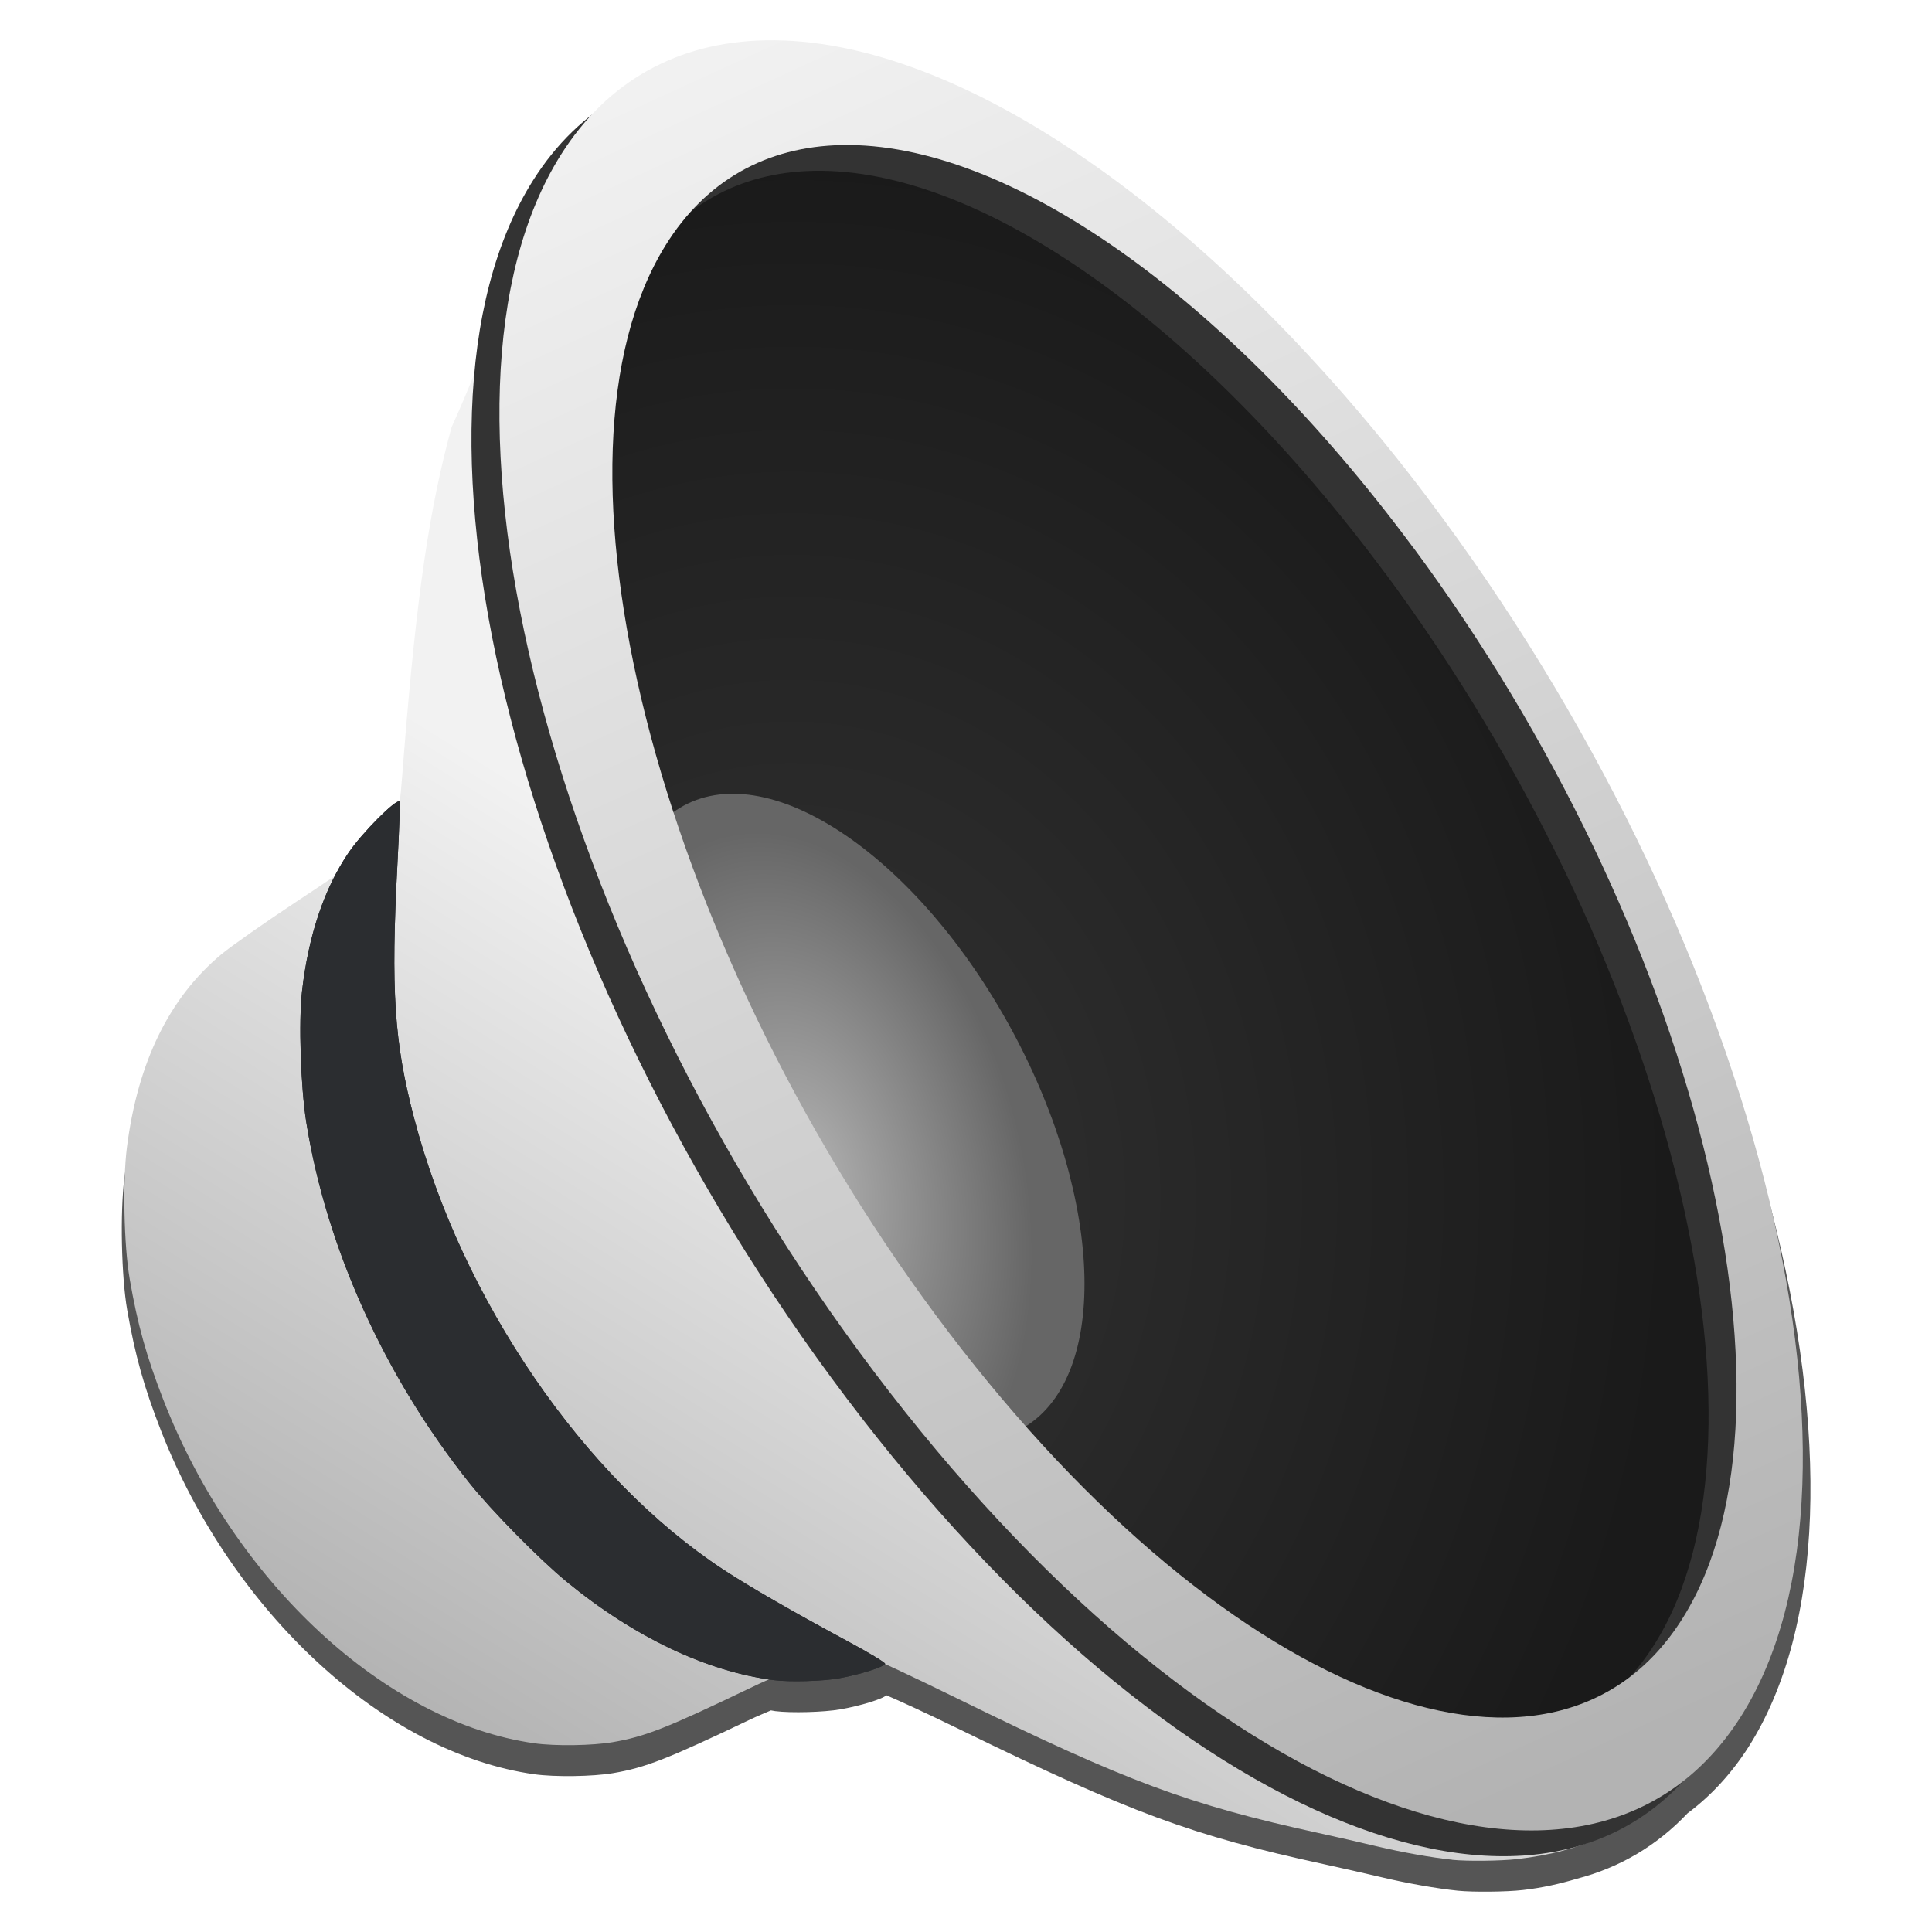
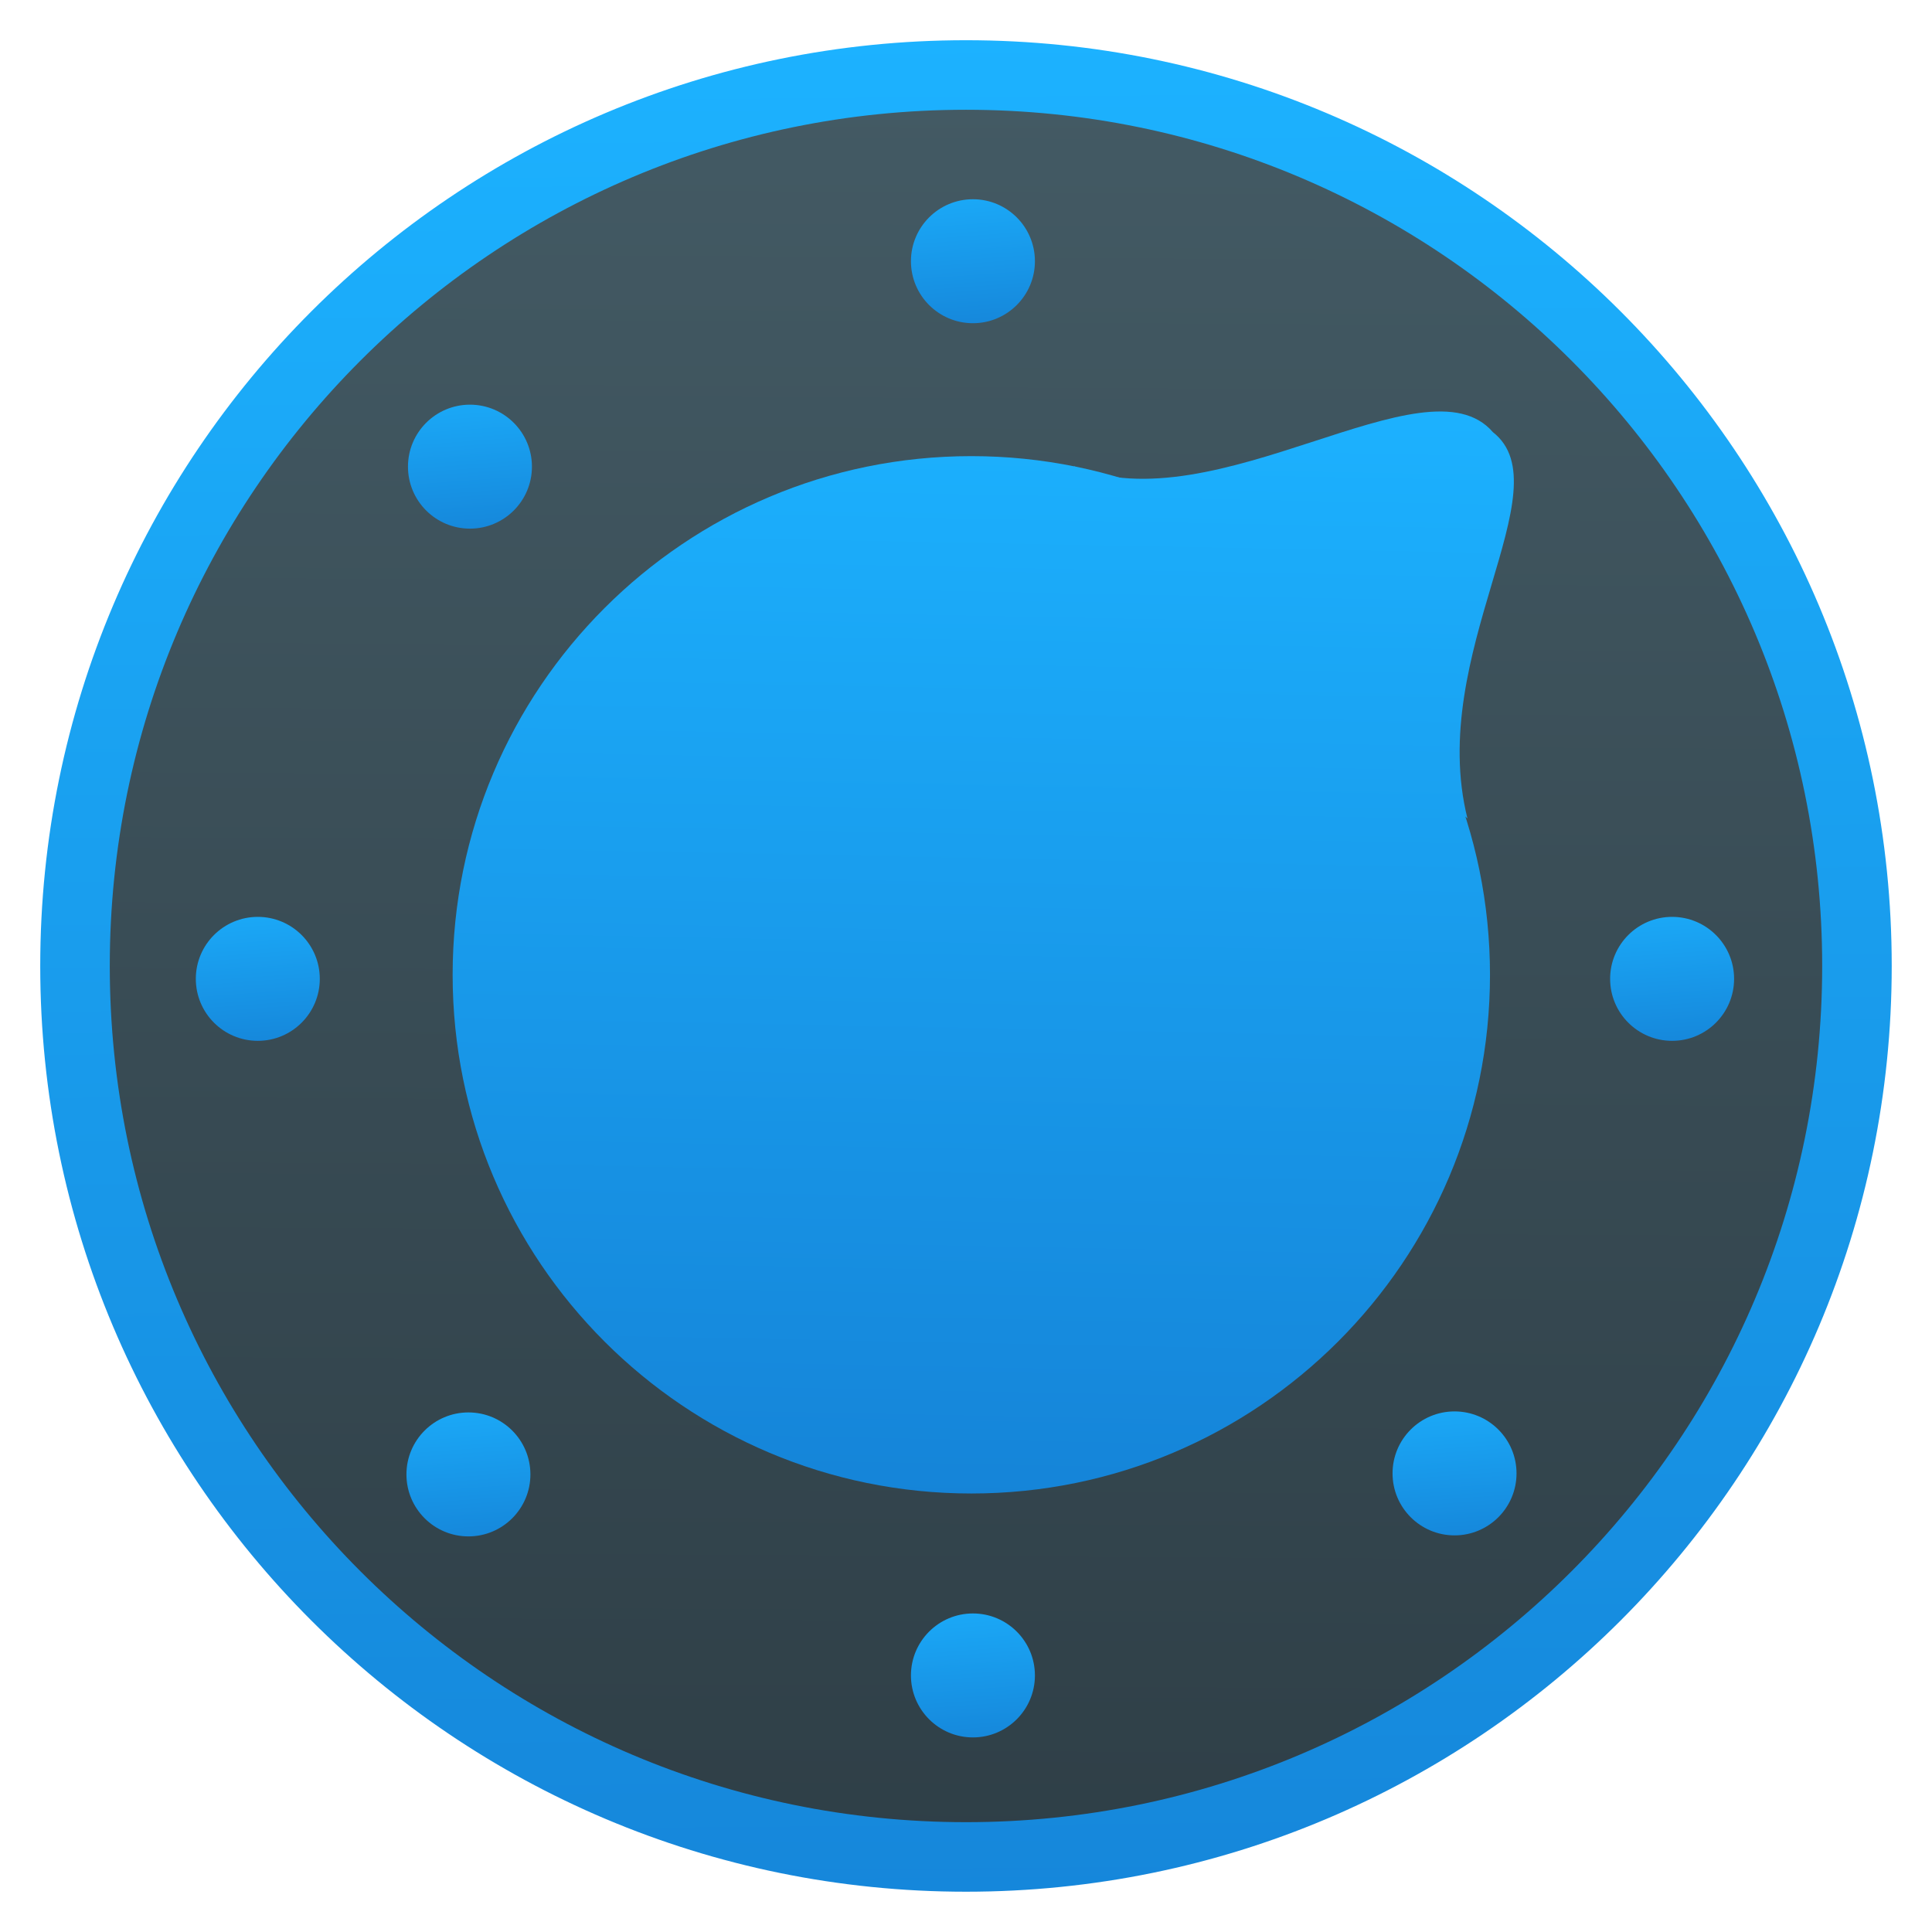
- <svg xmlns="http://www.w3.org/2000/svg" xmlns:xlink="http://www.w3.org/1999/xlink" height="48" width="48">
-   <linearGradient id="a">
-     <stop offset="0" stop-color="#b3b3b3" />
-     <stop offset="1" stop-color="#f2f2f2" />
-   </linearGradient>
-   <linearGradient id="b" gradientUnits="userSpaceOnUse" x1="369.636" x2="349.879" xlink:href="#a" y1="546.625" y2="503.542" />
-   <radialGradient id="c" cx="353.801" cy="529.053" gradientTransform="matrix(1.604561 .02635776 -.03103668 1.889398 -198.2728 -477.3202)" gradientUnits="userSpaceOnUse" r="13.382">
-     <stop offset="0" stop-color="#333" />
-     <stop offset="1" stop-color="#1a1a1a" />
-   </radialGradient>
-   <radialGradient id="d" cx="58.828" cy="634.81" gradientTransform="matrix(1.156787 .3157248 -.5112705 1.873249 315.3361 -572.538)" gradientUnits="userSpaceOnUse" r="4.42">
-     <stop offset="0" stop-color="#b3b3b3" />
-     <stop offset="1" stop-color="#666" />
-   </radialGradient>
-   <linearGradient id="e" gradientUnits="userSpaceOnUse" x1="346.321" x2="357.196" xlink:href="#a" y1="545.548" y2="528.048" />
-   <g transform="matrix(1.023174 0 0 1.023174 -341.5686 -514.0809)">
-     <path d="m352.459 504.17a24.335 11.552 59.254 0 0 -4.329 1.906 24.335 11.552 59.254 0 0 -1.354 1.494 24.335 11.552 59.254 0 0 -1.403 4.592c-.142.354-.275.71-.591 1.4-.543 1.97-.852 4.064-1.159 7.867-.052.646-.082.978-.122 1.229-.103-.044-.907.76-1.234 1.238-.113.165-.211.348-.308.531-.237.168-.456.321-.967.656-.771.507-1.594 1.081-1.829 1.275-1.276 1.056-2.045 2.619-2.311 4.691-.106.831-.073 2.383.069 3.199.192 1.102.409 1.876.821 2.93 1.734 4.428 5.433 7.832 9.064 8.342.5.07 1.414.057 1.912-.027.787-.134 1.32-.343 3.323-1.299.186-.089.342-.15.511-.225.034.005.07.013.104.018.389.049 1.178.027 1.582-.043.487-.084 1.06-.263 1.114-.344.339.146.908.404 1.806.842 4.122 2.011 5.626 2.568 8.805 3.258.409.089 1.052.235 1.429.324.604.144 1.342.274 1.839.324.364.037 1.179.03 1.578-.016.477-.054.905-.153 1.315-.275a24.335 11.552 59.254 0 0 2.684-1.588 24.335 11.552 59.254 0 0 1.476-1.602 24.335 11.552 59.254 0 0 -7.642-29.566l-.022-.033a24.335 11.552 59.254 0 0 -16.16-11.1zm1.179 3.17a21.277 10.01 59.975 0 1 13.935 9.752l.024.025a21.277 10.01 59.975 0 1 6.59 25.975 21.277 10.01 59.975 0 1 -.588.773 21.277 10.01 59.975 0 1 -16.985-8.736 21.277 10.01 59.975 0 1 -6.604-25.979 21.277 10.01 59.975 0 1  .591-.781 21.277 10.01 59.975 0 1 3.036-1.029z" fill-opacity=".667" />
-     <path d="m367.658 515.688a21.905 10.274 60.209 0 1 6.754 26.78 21.905 10.274 60.209 0 1 -18.708-7.564 21.905 10.274 60.209 0 1 -6.769-26.786 21.905 10.274 60.209 0 1 18.703 7.542" fill="url(#c)" />
-     <path d="m64.95 634.406a4.42 8.606 0 0 1 -4.418 8.606 4.42 8.606 0 0 1 -4.421-8.599 4.42 8.606 0 0 1 4.414-8.613 4.42 8.606 0 0 1 4.425 8.592" fill="url(#d)" transform="matrix(.8800612 -.4748602 .4748602 .8800612 0 0)" />
-     <path d="m369.096 547.596c-.494-.051-1.227-.181-1.828-.325-.374-.09-1.012-.236-1.418-.324-3.16-.69-4.656-1.247-8.754-3.258-1.096-.538-2.087-1.002-2.203-1.032-.553-.143-1.464.105-2.881.786-1.99.956-2.521 1.164-3.303 1.298-.495.085-1.404.098-1.902.027-3.61-.51-7.286-3.914-9.009-8.342-.41-1.054-.626-1.828-.816-2.93-.141-.816-.174-2.367-.068-3.198.264-2.072 1.029-3.636 2.298-4.692.234-.194 1.052-.768 1.819-1.275 1.35-.892 1.411-.939 1.927-1.483.62-.654.547-.423.688-2.172.306-3.803.612-5.896 1.152-7.866 1.679-3.69.321-2.839 1.97 5.335.467 2.233.967 3.903 1.635 5.461 1.57 3.663 2.813 6.06 4.493 8.672 3.958 6.15 8.944 10.924 13.414 12.845 3.361 1.35 7.897.618 8.248.612-1.096 1.103-2.272 1.661-3.893 1.846-.396.045-1.206.054-1.568.017z" fill="url(#e)" />
-     <path d="m351.747 504.042a24.297 11.5 59.494 0 0 -4.969 2.772 24.297 11.5 59.494 0 0 7.612 29.576 24.297 11.5 59.494 0 0 21.038 8.351 24.297 11.5 59.494 0 0 -7.596-29.568l-.022-.032a24.297 11.5 59.494 0 0 -16.063-11.099zm1.852 2.543a21.245 9.965 60.209 0 1 13.852 9.751l.022.026a21.245 9.965 60.209 0 1 6.551 25.975 21.245 9.965 60.209 0 1 -18.146-7.337 21.245 9.965 60.209 0 1 -6.564-25.979 21.245 9.965 60.209 0 1 4.286-2.436z" fill="#333" />
-     <path d="m352.426 503.416a24.297 11.5 59.494 0 0 -4.969 2.772 24.297 11.5 59.494 0 0 7.612 29.576 24.297 11.5 59.494 0 0 21.038 8.351 24.297 11.5 59.494 0 0 -7.596-29.568l-.022-.032a24.297 11.5 59.494 0 0 -16.063-11.099zm1.852 2.543a21.245 9.965 60.209 0 1 13.852 9.751l.022.026a21.245 9.965 60.209 0 1 6.551 25.975 21.245 9.965 60.209 0 1 -18.146-7.337 21.245 9.965 60.209 0 1 -6.564-25.979 21.245 9.965 60.209 0 1 4.286-2.436z" fill="url(#b)" />
-     <path d="m352.622 543.234c-1.617-.203-3.394-1.046-5.028-2.388-.663-.544-1.827-1.727-2.366-2.403-2.06-2.585-3.473-5.712-3.959-8.761-.136-.852-.187-2.44-.103-3.174.156-1.355.537-2.491 1.13-3.365.331-.487 1.162-1.321 1.24-1.243.014.014-.009.696-.053 1.515-.162 3.069-.079 4.328.403 6.166 1.16 4.423 4.126 8.751 7.518 10.974.636.417 1.728 1.045 3.037 1.749.494.265.891.505.883.533-.023.077-.631.268-1.129.355-.401.07-1.184.091-1.572.043z" fill="#2b2d30" />
-     <path d="m352.622 543.234c-1.617-.203-3.394-1.046-5.028-2.388-.663-.544-1.827-1.727-2.366-2.403-2.06-2.585-3.473-5.712-3.959-8.761-.136-.852-.187-2.44-.103-3.174.156-1.355.537-2.491 1.13-3.365.331-.487 1.162-1.321 1.24-1.243.014.014-.009.696-.053 1.515-.162 3.069-.079 4.328.403 6.166 1.16 4.423 4.126 8.751 7.518 10.974.636.417 1.728 1.045 3.037 1.749.494.265.891.505.883.533-.023.077-.631.268-1.129.355-.401.07-1.184.091-1.572.043z" fill="#2b2d30" />
+ <svg xmlns="http://www.w3.org/2000/svg" xmlns:xlink="http://www.w3.org/1999/xlink" width="48" height="48" id="svg5453" version="1.1">
+   <defs id="defs5455">
+     <linearGradient id="linearGradient4206">
+       <stop id="stop4208" offset="0" style="stop-color:#1584d8;stop-opacity:1" />
+       <stop id="stop4210" offset="1" style="stop-color:#1cb2ff;stop-opacity:1" />
+     </linearGradient>
+     <linearGradient id="linearGradient4191">
+       <stop style="stop-color:#2e3e46;stop-opacity:1" offset="0" id="stop4193" />
+       <stop style="stop-color:#435a64;stop-opacity:1" offset="1" id="stop4195" />
+     </linearGradient>
+     <linearGradient gradientTransform="matrix(0.9609033,0,0,0.9609033,-24.83036,41.14077)" gradientUnits="userSpaceOnUse" y2="479.243" x2="387.968" y1="520.062" x1="387.744" id="linearGradient4262" xlink:href="#linearGradient4191" />
+     <linearGradient gradientUnits="userSpaceOnUse" y2="506.254" x2="343.582" y1="538.626" x1="342.95" id="linearGradient4212" xlink:href="#linearGradient4206" />
+     <linearGradient gradientTransform="matrix(0.8222629,0,0,0.8222629,13.26033,88.36506)" gradientUnits="userSpaceOnUse" y2="504.321" x2="407.851" y1="509.013" x1="408.197" id="linearGradient4224" xlink:href="#linearGradient4206" />
+     <linearGradient gradientTransform="matrix(0.8222629,0,0,0.8222629,13.26006,118.8696)" gradientUnits="userSpaceOnUse" y2="504.321" x2="407.851" y1="509.013" x1="408.197" id="linearGradient4224-3" xlink:href="#linearGradient4206" />
+     <linearGradient gradientTransform="matrix(0.8222629,0,0,0.8222629,28.34166,103.8446)" gradientUnits="userSpaceOnUse" y2="504.321" x2="407.851" y1="509.013" x1="408.197" id="linearGradient4224-3-0" xlink:href="#linearGradient4206" />
+     <linearGradient gradientTransform="matrix(0.8222629,0,0,0.8222629,-2.164707,103.8446)" gradientUnits="userSpaceOnUse" y2="504.321" x2="407.851" y1="509.013" x1="408.197" id="linearGradient4224-3-0-1" xlink:href="#linearGradient4206" />
+     <linearGradient gradientTransform="matrix(0.8222629,0,0,0.8222629,23.64827,114.5109)" gradientUnits="userSpaceOnUse" y2="504.321" x2="407.851" y1="509.013" x1="408.197" id="linearGradient4224-3-0-8" xlink:href="#linearGradient4206" />
+     <linearGradient gradientTransform="matrix(0.8222629,0,0,0.8222629,2.378021,114.5331)" gradientUnits="userSpaceOnUse" y2="504.321" x2="407.851" y1="509.013" x1="408.197" id="linearGradient4224-3-0-8-1" xlink:href="#linearGradient4206" />
+     <linearGradient gradientTransform="matrix(0.8222629,0,0,0.8222629,2.410929,92.79598)" gradientUnits="userSpaceOnUse" y2="504.321" x2="407.851" y1="509.013" x1="408.197" id="linearGradient4224-3-0-1-2" xlink:href="#linearGradient4206" />
+     <linearGradient gradientUnits="userSpaceOnUse" y2="500.263" x2="352.754" y1="543.113" x1="353.102" id="linearGradient4382" xlink:href="#linearGradient4206" />
+     <linearGradient xlink:href="#linearGradient4206" id="linearGradient4268" gradientUnits="userSpaceOnUse" x1="342.95" y1="538.626" x2="343.582" y2="506.254" />
+     <linearGradient xlink:href="#linearGradient4206" id="linearGradient4270" gradientUnits="userSpaceOnUse" x1="342.95" y1="538.626" x2="343.582" y2="506.254" />
+   </defs>
+   <g id="layer1" transform="translate(-384.5714,-499.798)">
+     <g transform="matrix(0.9583333,0,0,0.9583333,16.93852,21.80288)" id="layer1-5">
+       <g transform="matrix(1.122227,0,0,1.122227,-48.86897,-63.65107)" id="g4187">
+         <g transform="matrix(1.019131,0,0,1.019131,-7.753887,-9.970074)" id="g4188">
+           <g id="g4384" transform="matrix(1.050907,0,0,1.050907,41.35973,-23.48777)">
+             <circle style="opacity:1;fill:url(#linearGradient4262);fill-opacity:1;stroke:url(#linearGradient4382);stroke-width:1.5;stroke-linecap:round;stroke-linejoin:round;stroke-miterlimit:4;stroke-dasharray:none;stroke-opacity:1" id="path4254" cx="348.549" cy="520.437" r="19.218" />
+             <circle r="1.337" cy="505.236" cx="348.699" id="path4320-3-8" style="opacity:1;fill:url(#linearGradient4224);fill-opacity:1;stroke:none;stroke-opacity:1" />
+             <g transform="matrix(0.7428276,0,0,0.7428276,95.26998,131.8891)" style="opacity:1;fill:url(#linearGradient4212);fill-opacity:1" id="g4202">
+               <circle style="opacity:1;fill:url(#linearGradient4268);fill-opacity:1;stroke:none;stroke-width:0.131;stroke-linecap:round;stroke-linejoin:round;stroke-miterlimit:4;stroke-dasharray:none;stroke-dashoffset:0;stroke-opacity:1" id="path4190" cx="341.121" cy="523.323" r="15.061" />
+               <path style="opacity:1;fill:url(#linearGradient4270);fill-opacity:1;fill-rule:evenodd;stroke:none;stroke-width:0.891px;stroke-linecap:butt;stroke-linejoin:miter;stroke-opacity:1" d="m 344.091,508.55 c 4.112,1.721 10.235,-3.241 12.175,-0.985 2.081,1.629 -1.935,6.434 -0.738,11.219 z" id="path4200" />
+             </g>
+             <circle r="1.337" cy="535.74" cx="348.699" id="path4320-3-8-9" style="opacity:1;fill:url(#linearGradient4224-3);fill-opacity:1;stroke:none;stroke-opacity:1" />
+             <circle r="1.337" cy="520.715" cx="363.78" id="path4320-3-8-9-8" style="opacity:1;fill:url(#linearGradient4224-3-0);fill-opacity:1;stroke:none;stroke-opacity:1" />
+             <circle r="1.337" cy="520.715" cx="333.274" id="path4320-3-8-9-8-5" style="opacity:1;fill:url(#linearGradient4224-3-0-1);fill-opacity:1;stroke:none;stroke-opacity:1" />
+             <circle r="1.337" cy="531.382" cx="359.087" id="path4320-3-8-9-8-9" style="opacity:1;fill:url(#linearGradient4224-3-0-8);fill-opacity:1;stroke:none;stroke-opacity:1" />
+             <circle r="1.337" cy="531.404" cx="337.817" id="path4320-3-8-9-8-9-9" style="opacity:1;fill:url(#linearGradient4224-3-0-8-1);fill-opacity:1;stroke:none;stroke-opacity:1" />
+             <circle r="1.337" cy="509.667" cx="337.85" id="path4320-3-8-9-8-5-7" style="opacity:1;fill:url(#linearGradient4224-3-0-1-2);fill-opacity:1;stroke:none;stroke-opacity:1" />
+           </g>
+         </g>
+       </g>
+     </g>
  </g>
</svg>
